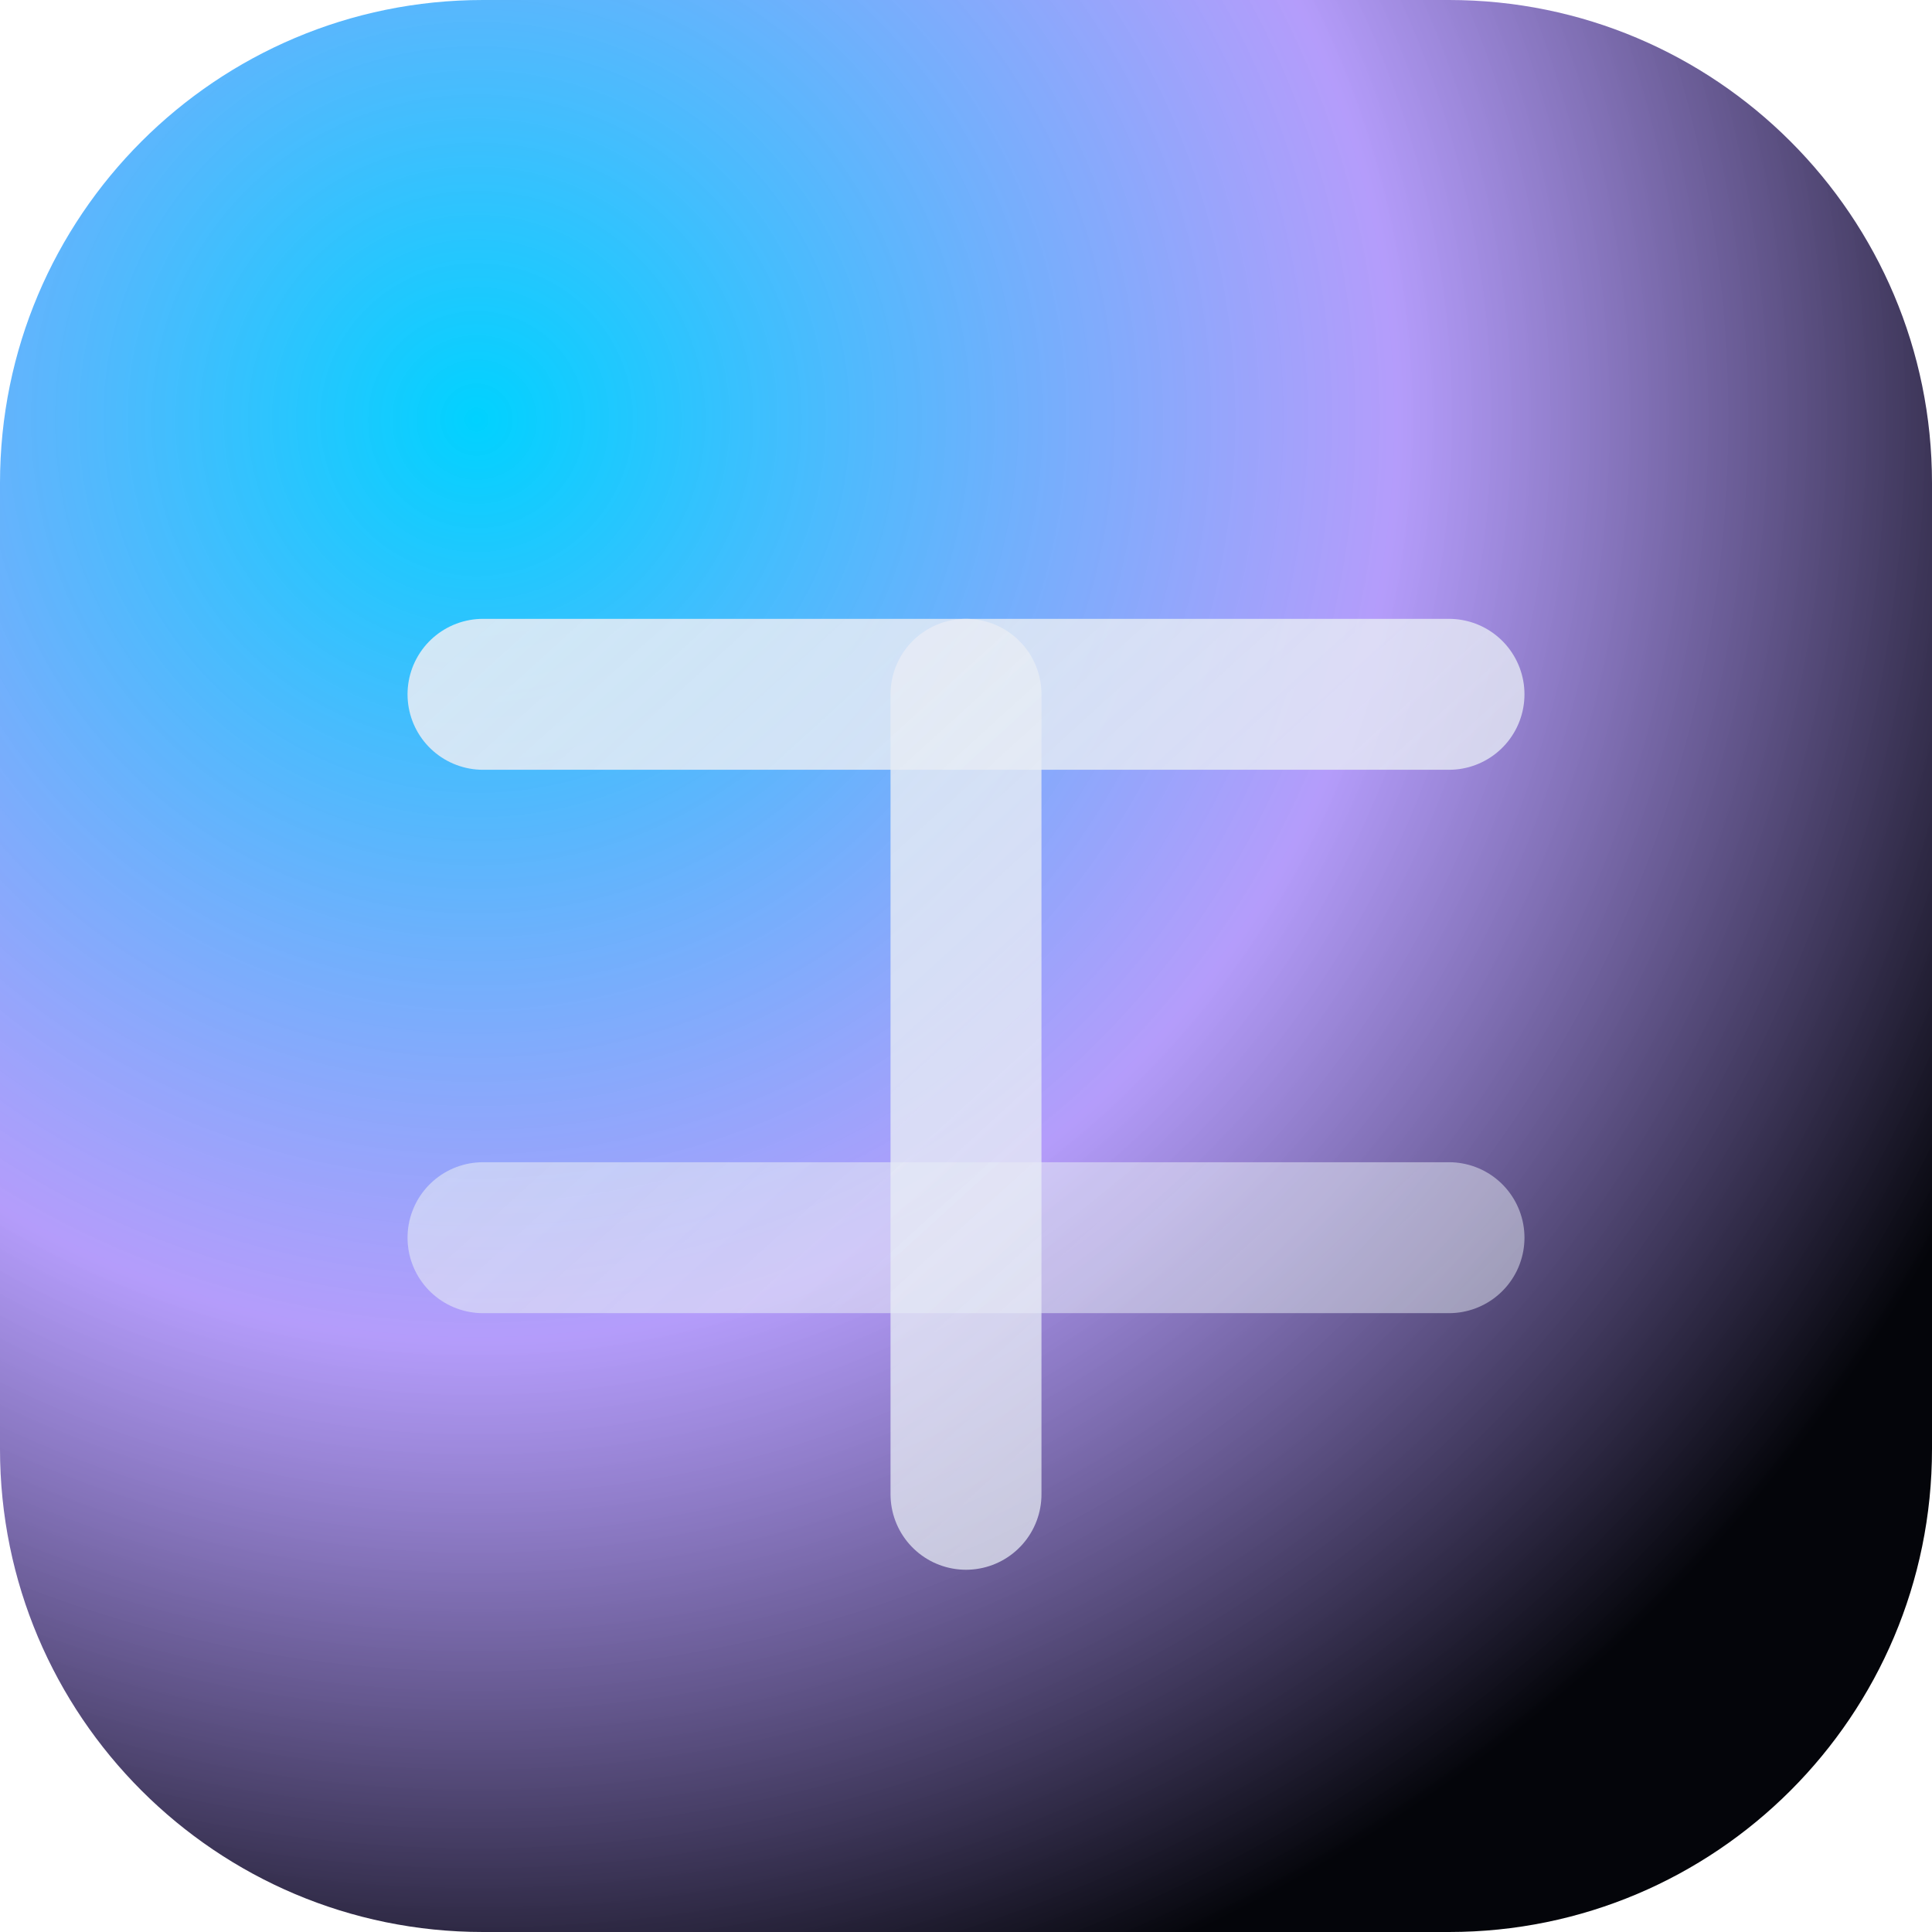
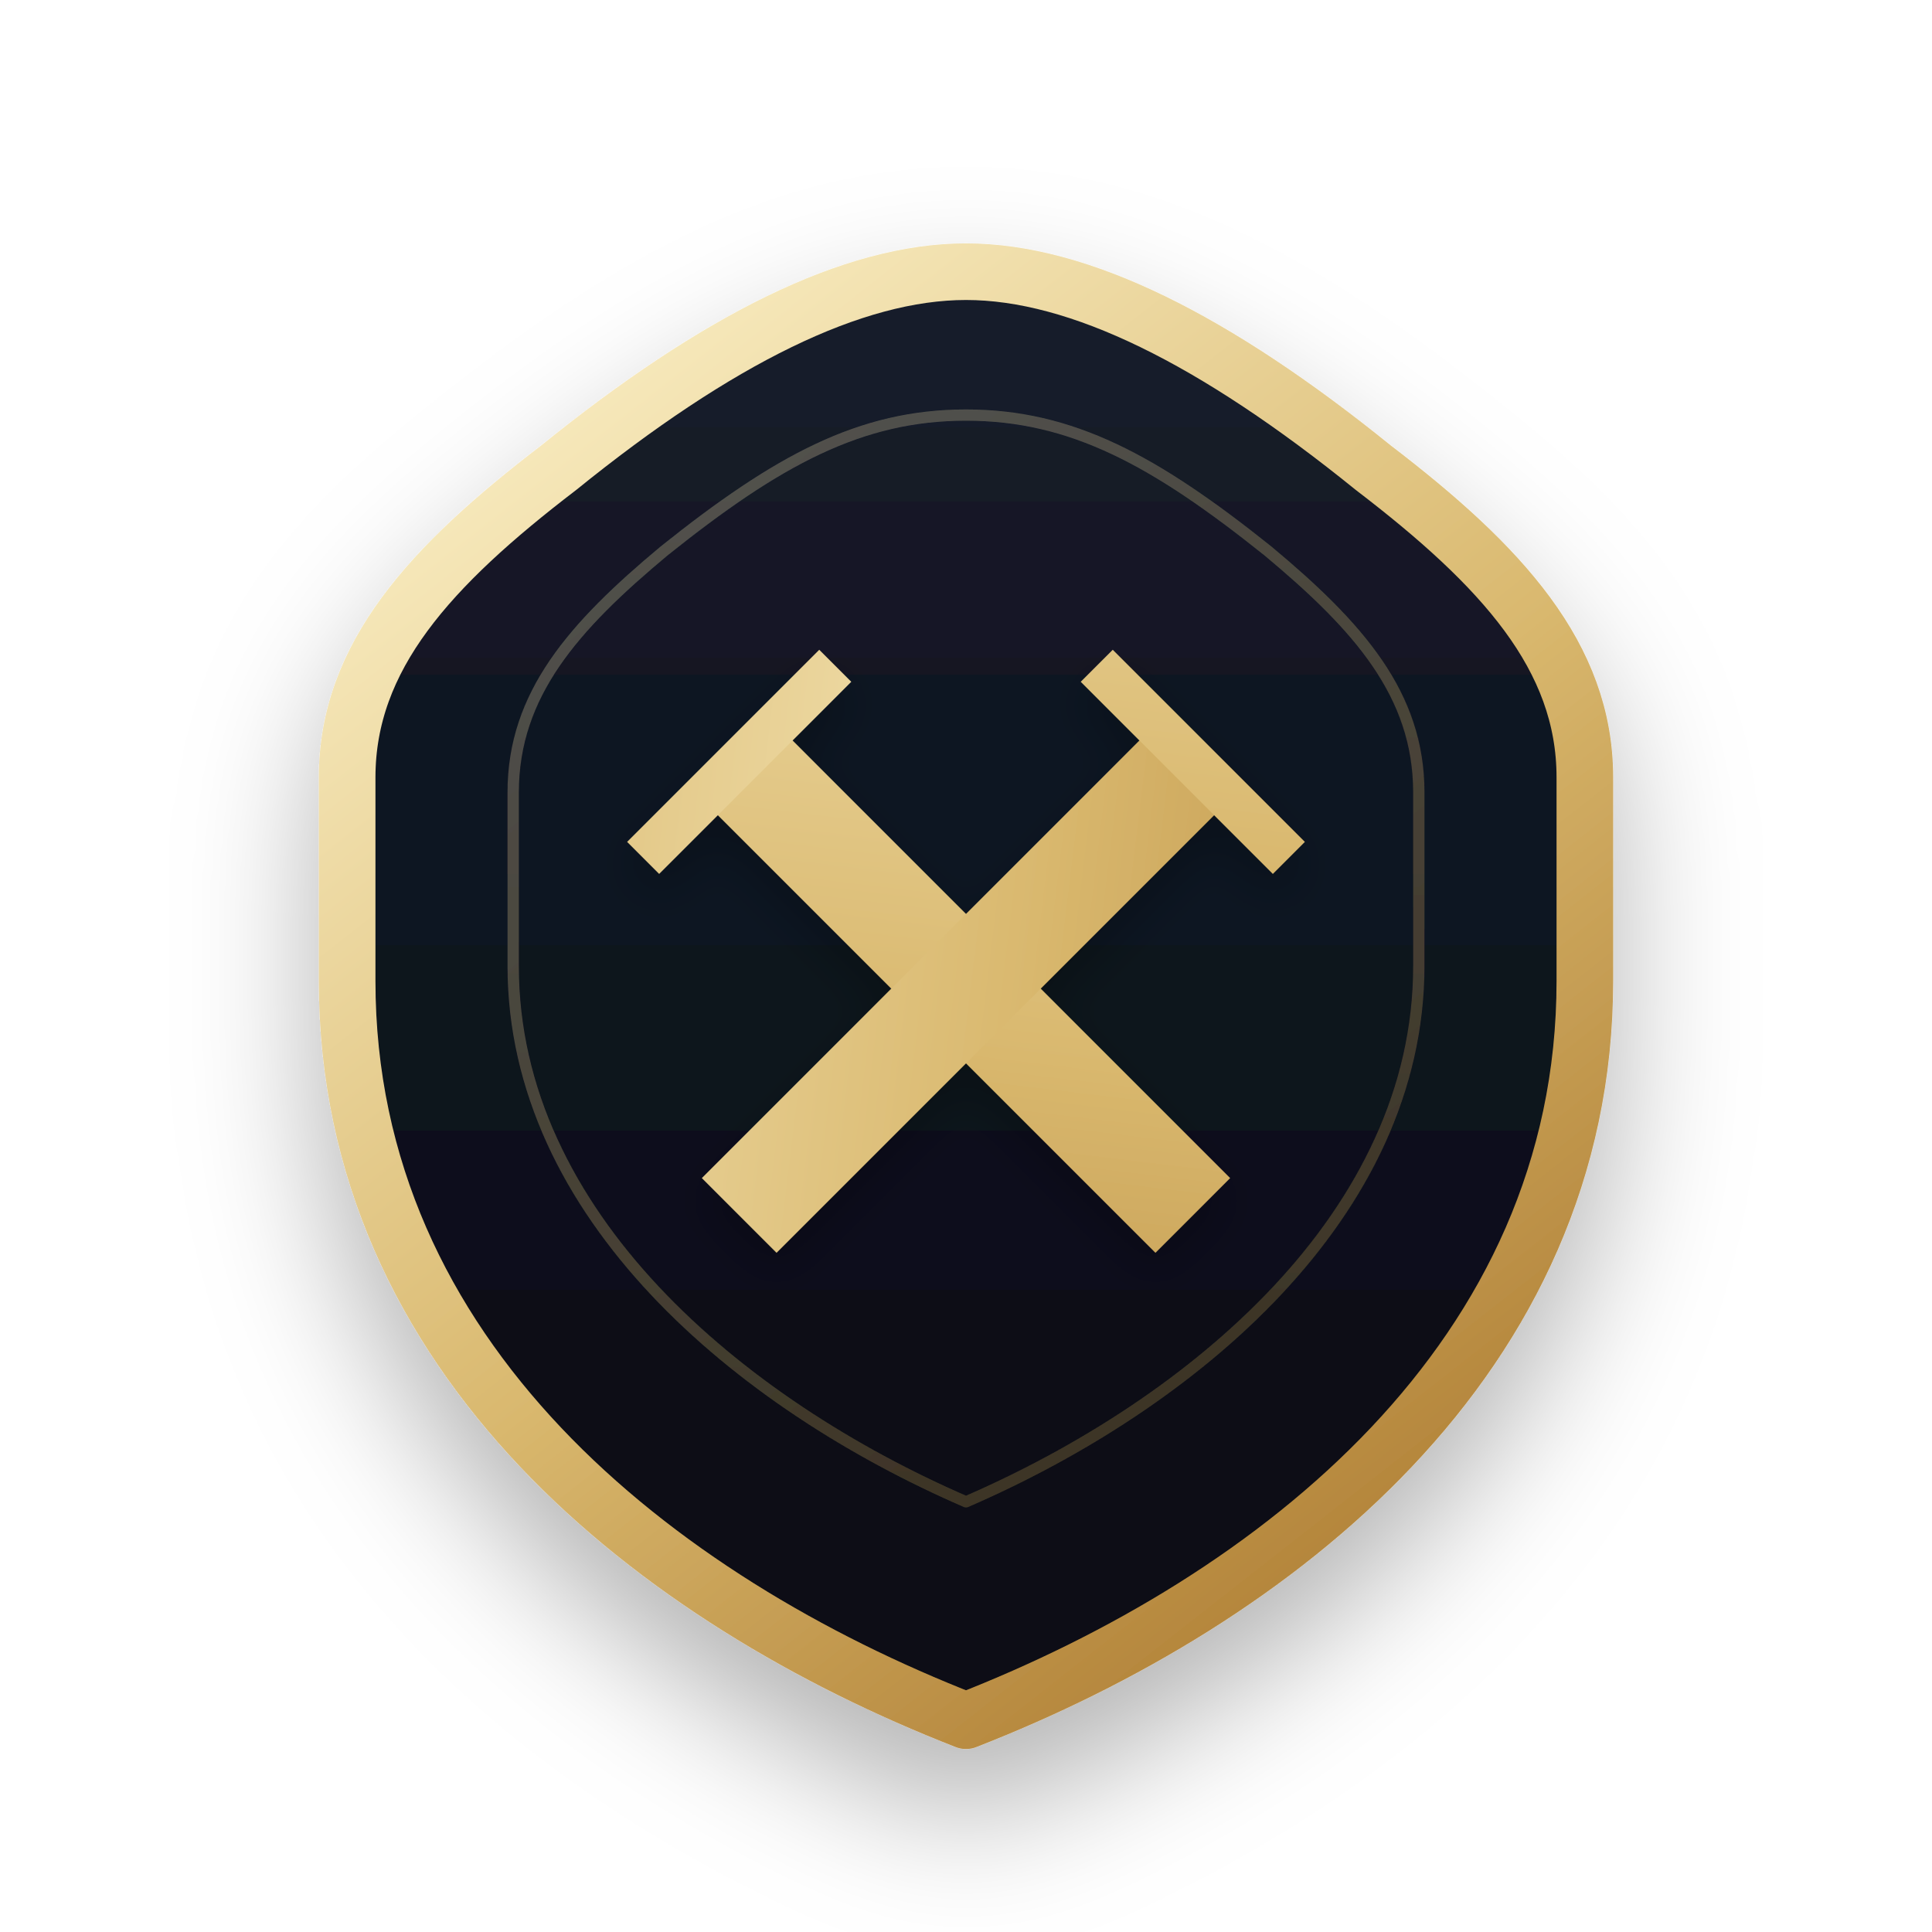
- <svg xmlns="http://www.w3.org/2000/svg" width="256" height="256" viewBox="0 0 256 256" fill="none">
+ <svg xmlns="http://www.w3.org/2000/svg" width="512" height="512" viewBox="0 0 512 512" fill="none" role="img" aria-label="Premium shield monogram logo">
  <defs>
-     <radialGradient id="g1" cx="0" cy="0" r="1" gradientUnits="userSpaceOnUse" gradientTransform="translate(64 56) rotate(56) scale(220 220)">
-       <stop stop-color="#00D2FF" />
-       <stop offset="0.55" stop-color="#A78BFA" stop-opacity="0.85" />
-       <stop offset="1" stop-color="#04050A" />
+     <linearGradient id="gGold" x1="120" y1="90" x2="410" y2="460" gradientUnits="userSpaceOnUse">
+       <stop offset="0" stop-color="#FBF0C7" />
+       <stop offset="0.50" stop-color="#D9B86E" />
+       <stop offset="1" stop-color="#A46F25" />
+     </linearGradient>
+     <linearGradient id="gObsidian" x1="256" y1="60" x2="256" y2="456" gradientUnits="userSpaceOnUse">
+       <stop offset="0" stop-color="#161D2C" />
+       <stop offset="1" stop-color="#070A12" />
+     </linearGradient>
+     <radialGradient id="gSheen" cx="0" cy="0" r="1" gradientUnits="userSpaceOnUse" transform="translate(190 140) rotate(90) scale(300 340)">
+       <stop offset="0" stop-color="#FFFFFF" stop-opacity="0.16" />
+       <stop offset="0.62" stop-color="#FFFFFF" stop-opacity="0.05" />
+       <stop offset="1" stop-color="#FFFFFF" stop-opacity="0" />
    </radialGradient>
-     <linearGradient id="g2" x1="48" y1="40" x2="208" y2="216" gradientUnits="userSpaceOnUse">
-       <stop stop-color="#E7ECF5" stop-opacity="0.92" />
-       <stop offset="1" stop-color="#E7ECF5" stop-opacity="0.68" />
-     </linearGradient>
+     <filter id="fShadow" x="-40%" y="-40%" width="180%" height="180%" color-interpolation-filters="sRGB">
+       <feDropShadow dx="0" dy="18" stdDeviation="18" flood-color="#000000" flood-opacity="0.30" />
+     </filter>
+     <filter id="fX" x="-40%" y="-40%" width="180%" height="180%" color-interpolation-filters="sRGB">
+       <feDropShadow dx="0" dy="6" stdDeviation="6" flood-color="#000000" flood-opacity="0.22" />
+     </filter>
+     <clipPath id="clipShield">
+       <path d="M148 124                C190 90 226 72 256 72                C286 72 322 90 364 124                C398 150 420 174 420 206                V260                C420 360 338 424 256 456                C174 424 92 360 92 260                V206                C92 174 114 150 148 124 Z" />
+     </clipPath>
  </defs>
-   <rect width="256" height="256" rx="64" fill="url(#g1)" />
-   <path d="M64 92H192" stroke="url(#g2)" stroke-width="20" stroke-linecap="round" />
-   <path d="M128 92V198" stroke="url(#g2)" stroke-width="20" stroke-linecap="round" />
-   <path d="M64 164H192" stroke="url(#g2)" stroke-width="20" stroke-linecap="round" opacity="0.7" />
+   <g filter="url(#fShadow)" shape-rendering="geometricPrecision">
+     <path d="M148 124              C190 90 226 72 256 72              C286 72 322 90 364 124              C398 150 420 174 420 206              V260              C420 360 338 424 256 456              C174 424 92 360 92 260              V206              C92 174 114 150 148 124 Z" fill="url(#gObsidian)" />
+     <path d="M148 124              C190 90 226 72 256 72              C286 72 322 90 364 124              C398 150 420 174 420 206              V260              C420 360 338 424 256 456              C174 424 92 360 92 260              V206              C92 174 114 150 148 124 Z" fill="url(#gSheen)" />
+     <path d="M148 124              C190 90 226 72 256 72              C286 72 322 90 364 124              C398 150 420 174 420 206              V260              C420 360 338 424 256 456              C174 424 92 360 92 260              V206              C92 174 114 150 148 124 Z" fill="none" stroke="url(#gGold)" stroke-width="15" stroke-linejoin="round" />
+     <path d="M176 146              C206 122 228 110 256 110              C284 110 306 122 336 146              C360 166 376 184 376 210              V256              C376 322 316 372 256 398              C196 372 136 322 136 256              V210              C136 184 152 166 176 146 Z" fill="none" stroke="url(#gGold)" stroke-width="3" stroke-linejoin="round" opacity="0.28" />
+   </g>
+   <g clip-path="url(#clipShield)" filter="url(#fX)">
+     <rect x="171" y="248" width="170" height="28" transform="rotate(45 256 262)" fill="url(#gGold)" />
+     <rect x="171" y="248" width="170" height="28" transform="rotate(-45 256 262)" fill="url(#gGold)" />
+     <rect x="159.896" y="195.896" width="72" height="12" transform="rotate(135 195.896 201.896)" fill="url(#gGold)" />
+     <rect x="280.104" y="195.896" width="72" height="12" transform="rotate(45 316.104 201.896)" fill="url(#gGold)" />
+   </g>
</svg>
